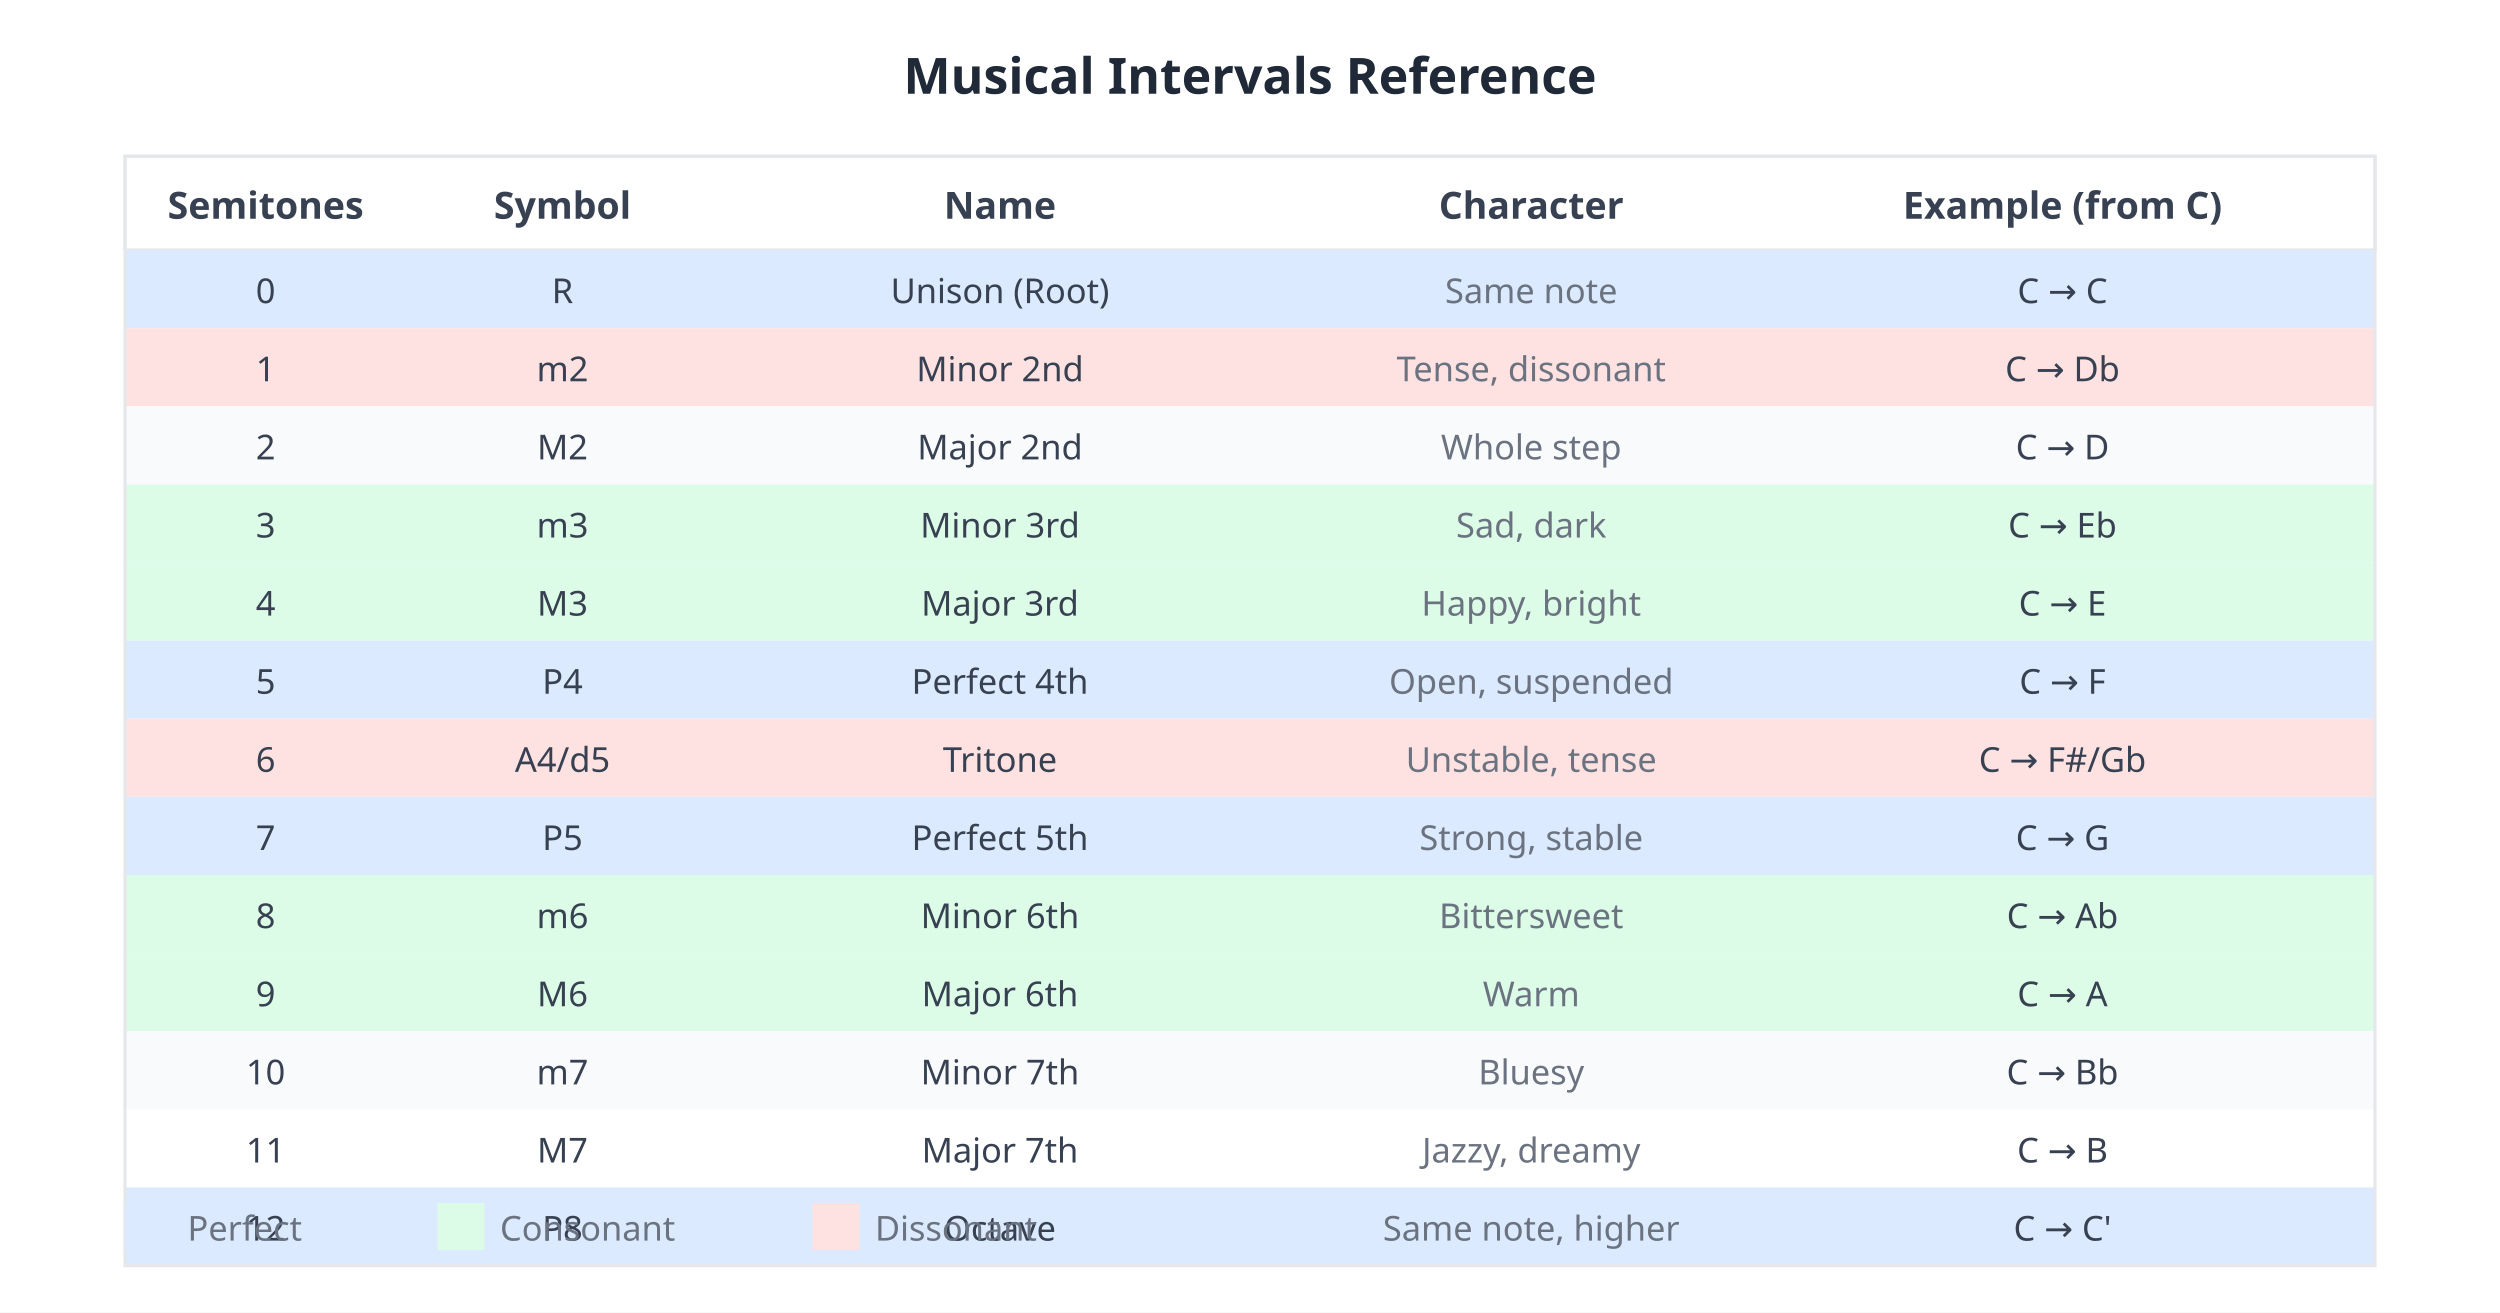
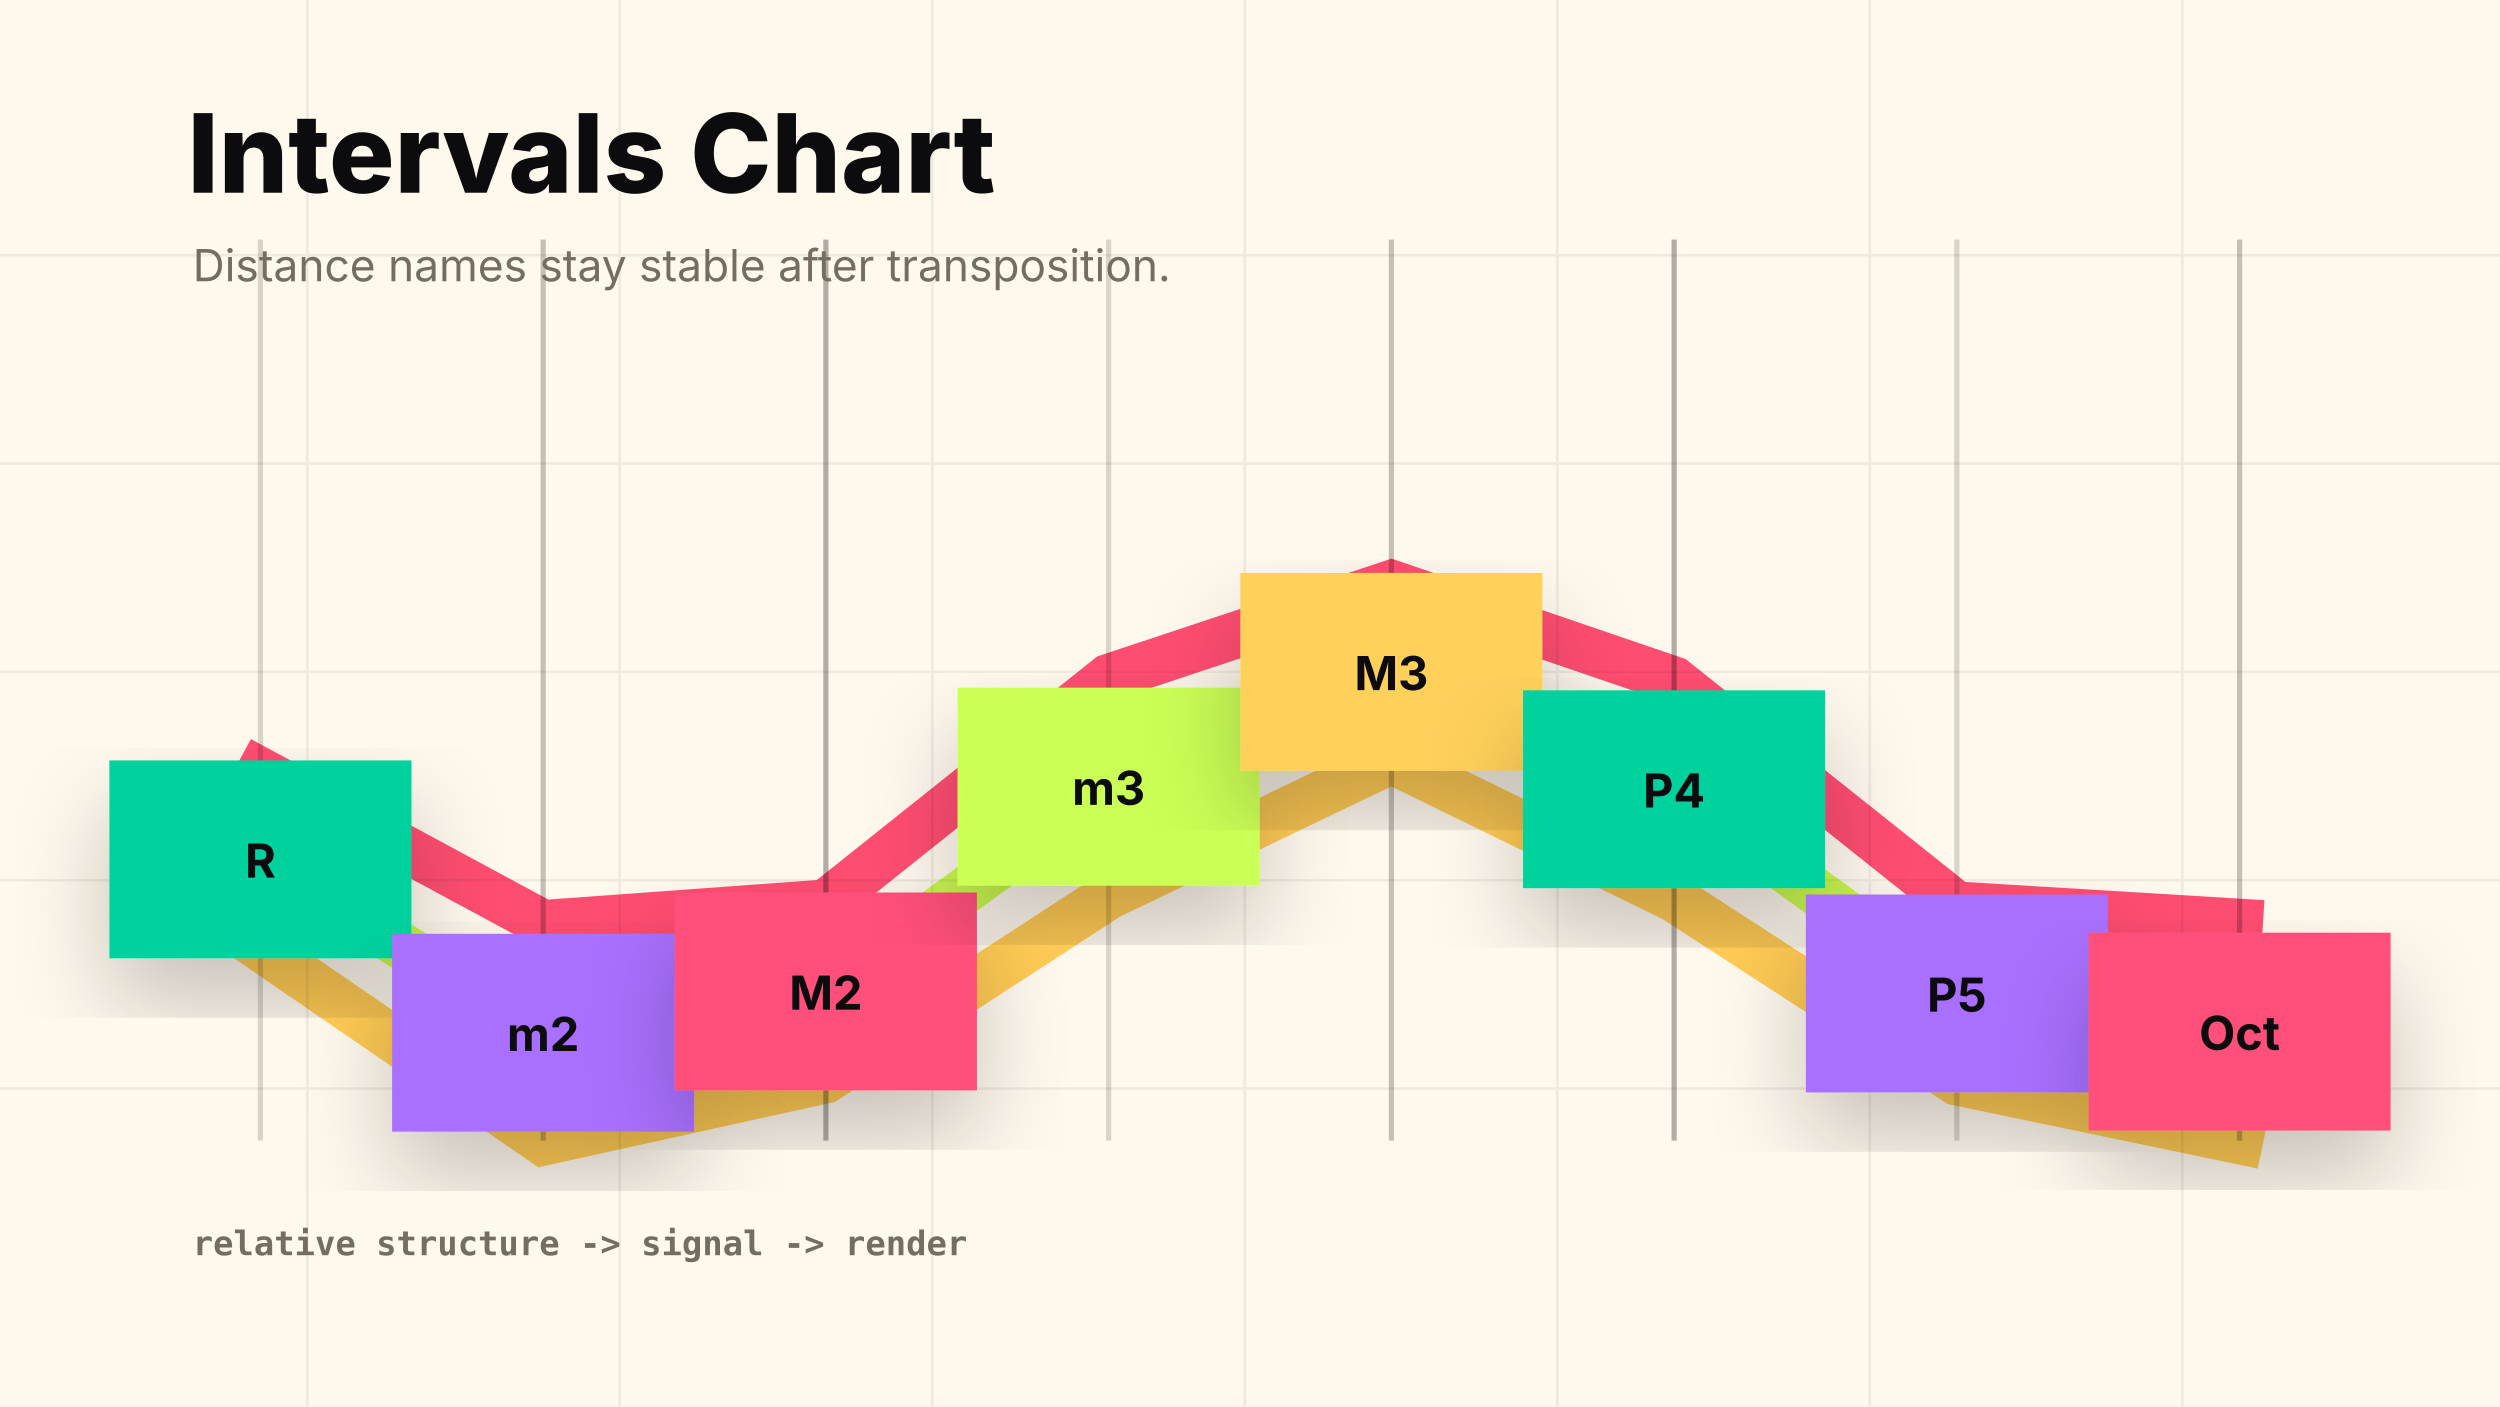
- <svg xmlns="http://www.w3.org/2000/svg" viewBox="0 0 800 420">
+ <svg xmlns="http://www.w3.org/2000/svg" viewBox="0 0 960 540" role="img" aria-labelledby="title desc">
  <style>
-     .bg { fill: #ffffff; }
-     .main-title { font: bold 16px sans-serif; fill: #1f2937; }
-     .header { font: bold 12px sans-serif; fill: #374151; }
-     .cell { font: 11px sans-serif; fill: #374151; }
-     .cell-light { font: 11px sans-serif; fill: #6b7280; }
-     .row-bg { fill: #f9fafb; }
-     .row-bg-alt { fill: #ffffff; }
-     .border { stroke: #e5e7eb; stroke-width: 1; fill: none; }
-     .consonant { fill: #dcfce7; }
-     .dissonant { fill: #fee2e2; }
-     .perfect { fill: #dbeafe; }
- 
-     @media (prefers-color-scheme: dark) {
-       .bg { fill: #1f2937; }
-       .main-title { fill: #f3f4f6; }
-       .header { fill: #e5e7eb; }
-       .cell { fill: #e5e7eb; }
-       .cell-light { fill: #9ca3af; }
-       .row-bg { fill: #374151; }
-       .row-bg-alt { fill: #1f2937; }
-       .border { stroke: #4b5563; }
-       .consonant { fill: #166534; }
-       .dissonant { fill: #991b1b; }
-       .perfect { fill: #1e40af; }
-     }
-   </style>
-   <rect width="800" height="420" class="bg" />
-   <text x="400" y="30" text-anchor="middle" class="main-title">Musical Intervals Reference</text>
-   <g transform="translate(40, 50)">
-     <rect x="0" y="0" width="720" height="30" fill="#f3f4f6" class="border" />
-     <text x="45" y="20" text-anchor="middle" class="header">Semitones</text>
-     <text x="140" y="20" text-anchor="middle" class="header">Symbol</text>
-     <text x="280" y="20" text-anchor="middle" class="header">Name</text>
-     <text x="450" y="20" text-anchor="middle" class="header">Character</text>
-     <text x="620" y="20" text-anchor="middle" class="header">Example (from C)</text>
-     <rect x="0" y="30" width="720" height="25" class="row-bg perfect" />
-     <text x="45" y="47" text-anchor="middle" class="cell">0</text>
-     <text x="140" y="47" text-anchor="middle" class="cell">R</text>
-     <text x="280" y="47" text-anchor="middle" class="cell">Unison (Root)</text>
-     <text x="450" y="47" text-anchor="middle" class="cell-light">Same note</text>
-     <text x="620" y="47" text-anchor="middle" class="cell">C → C</text>
-     <rect x="0" y="55" width="720" height="25" class="row-bg-alt dissonant" />
-     <text x="45" y="72" text-anchor="middle" class="cell">1</text>
-     <text x="140" y="72" text-anchor="middle" class="cell">m2</text>
-     <text x="280" y="72" text-anchor="middle" class="cell">Minor 2nd</text>
-     <text x="450" y="72" text-anchor="middle" class="cell-light">Tense, dissonant</text>
-     <text x="620" y="72" text-anchor="middle" class="cell">C → Db</text>
-     <rect x="0" y="80" width="720" height="25" class="row-bg" />
-     <text x="45" y="97" text-anchor="middle" class="cell">2</text>
-     <text x="140" y="97" text-anchor="middle" class="cell">M2</text>
-     <text x="280" y="97" text-anchor="middle" class="cell">Major 2nd</text>
-     <text x="450" y="97" text-anchor="middle" class="cell-light">Whole step</text>
-     <text x="620" y="97" text-anchor="middle" class="cell">C → D</text>
-     <rect x="0" y="105" width="720" height="25" class="row-bg-alt consonant" />
-     <text x="45" y="122" text-anchor="middle" class="cell">3</text>
-     <text x="140" y="122" text-anchor="middle" class="cell">m3</text>
-     <text x="280" y="122" text-anchor="middle" class="cell">Minor 3rd</text>
-     <text x="450" y="122" text-anchor="middle" class="cell-light">Sad, dark</text>
-     <text x="620" y="122" text-anchor="middle" class="cell">C → Eb</text>
-     <rect x="0" y="130" width="720" height="25" class="row-bg consonant" />
-     <text x="45" y="147" text-anchor="middle" class="cell">4</text>
-     <text x="140" y="147" text-anchor="middle" class="cell">M3</text>
-     <text x="280" y="147" text-anchor="middle" class="cell">Major 3rd</text>
-     <text x="450" y="147" text-anchor="middle" class="cell-light">Happy, bright</text>
-     <text x="620" y="147" text-anchor="middle" class="cell">C → E</text>
-     <rect x="0" y="155" width="720" height="25" class="row-bg-alt perfect" />
-     <text x="45" y="172" text-anchor="middle" class="cell">5</text>
-     <text x="140" y="172" text-anchor="middle" class="cell">P4</text>
-     <text x="280" y="172" text-anchor="middle" class="cell">Perfect 4th</text>
-     <text x="450" y="172" text-anchor="middle" class="cell-light">Open, suspended</text>
-     <text x="620" y="172" text-anchor="middle" class="cell">C → F</text>
-     <rect x="0" y="180" width="720" height="25" class="row-bg dissonant" />
-     <text x="45" y="197" text-anchor="middle" class="cell">6</text>
-     <text x="140" y="197" text-anchor="middle" class="cell">A4/d5</text>
-     <text x="280" y="197" text-anchor="middle" class="cell">Tritone</text>
-     <text x="450" y="197" text-anchor="middle" class="cell-light">Unstable, tense</text>
-     <text x="620" y="197" text-anchor="middle" class="cell">C → F#/Gb</text>
-     <rect x="0" y="205" width="720" height="25" class="row-bg-alt perfect" />
-     <text x="45" y="222" text-anchor="middle" class="cell">7</text>
-     <text x="140" y="222" text-anchor="middle" class="cell">P5</text>
-     <text x="280" y="222" text-anchor="middle" class="cell">Perfect 5th</text>
-     <text x="450" y="222" text-anchor="middle" class="cell-light">Strong, stable</text>
-     <text x="620" y="222" text-anchor="middle" class="cell">C → G</text>
-     <rect x="0" y="230" width="720" height="25" class="row-bg consonant" />
-     <text x="45" y="247" text-anchor="middle" class="cell">8</text>
-     <text x="140" y="247" text-anchor="middle" class="cell">m6</text>
-     <text x="280" y="247" text-anchor="middle" class="cell">Minor 6th</text>
-     <text x="450" y="247" text-anchor="middle" class="cell-light">Bittersweet</text>
-     <text x="620" y="247" text-anchor="middle" class="cell">C → Ab</text>
-     <rect x="0" y="255" width="720" height="25" class="row-bg-alt consonant" />
-     <text x="45" y="272" text-anchor="middle" class="cell">9</text>
-     <text x="140" y="272" text-anchor="middle" class="cell">M6</text>
-     <text x="280" y="272" text-anchor="middle" class="cell">Major 6th</text>
-     <text x="450" y="272" text-anchor="middle" class="cell-light">Warm</text>
-     <text x="620" y="272" text-anchor="middle" class="cell">C → A</text>
-     <rect x="0" y="280" width="720" height="25" class="row-bg" />
-     <text x="45" y="297" text-anchor="middle" class="cell">10</text>
-     <text x="140" y="297" text-anchor="middle" class="cell">m7</text>
-     <text x="280" y="297" text-anchor="middle" class="cell">Minor 7th</text>
-     <text x="450" y="297" text-anchor="middle" class="cell-light">Bluesy</text>
-     <text x="620" y="297" text-anchor="middle" class="cell">C → Bb</text>
-     <rect x="0" y="305" width="720" height="25" class="row-bg-alt" />
-     <text x="45" y="322" text-anchor="middle" class="cell">11</text>
-     <text x="140" y="322" text-anchor="middle" class="cell">M7</text>
-     <text x="280" y="322" text-anchor="middle" class="cell">Major 7th</text>
-     <text x="450" y="322" text-anchor="middle" class="cell-light">Jazzy, dreamy</text>
-     <text x="620" y="322" text-anchor="middle" class="cell">C → B</text>
-     <rect x="0" y="330" width="720" height="25" class="row-bg perfect" />
-     <text x="45" y="347" text-anchor="middle" class="cell">12</text>
-     <text x="140" y="347" text-anchor="middle" class="cell">P8</text>
-     <text x="280" y="347" text-anchor="middle" class="cell">Octave</text>
-     <text x="450" y="347" text-anchor="middle" class="cell-light">Same note, higher</text>
-     <text x="620" y="347" text-anchor="middle" class="cell">C → C'</text>
-     <rect x="0" y="0" width="720" height="355" class="border" />
+   :root{color-scheme:light dark}.bg{fill:#fff8ed}.grid{stroke:#0c0b0d;stroke-opacity:.06}.ink{fill:#0c0b0d}.muted{fill:#756c62}.rail{fill:none;stroke-linecap:square;stroke-width:18;mix-blend-mode:multiply}.r0{stroke:#ff4f7a}.r1{stroke:#caff55}.r2{stroke:#ffd05a}.tick{fill:#0c0b0d}.node rect{filter:url(#soft)}.node text{fill:#0c0b0d;font:700 18px ui-sans-serif,-apple-system,BlinkMacSystemFont,'Segoe UI',sans-serif;text-anchor:middle}.mono{font:600 13px ui-monospace,SFMono-Regular,Menlo,monospace}@media(prefers-color-scheme:dark){.bg{fill:#08070a}.grid{stroke:#fff8ed;stroke-opacity:.07}.ink{fill:#fff8ed}.muted{fill:#b5aca1}.rail{mix-blend-mode:screen;opacity:.88}.tick{fill:#fff8ed}.node text{fill:#08070a}}
+ </style>
+   <defs>
+     <filter id="soft" x="-30%" y="-30%" width="160%" height="160%">
+       <feDropShadow dx="0" dy="18" stdDeviation="18" flood-color="#000" flood-opacity=".22" />
+     </filter>
+   </defs>
+   <rect class="bg" width="960" height="540" />
+   <path class="grid" d="M0 98H960M0 178H960M0 258H960M0 338H960M0 418H960M118 0V540M238 0V540M358 0V540M478 0V540M598 0V540M718 0V540M838 0V540" />
+   <rect class="tick" x="99" y="92" width="2" height="346" opacity="0.16" />
+   <rect class="tick" x="207.571" y="92" width="2" height="346" opacity="0.24" />
+   <rect class="tick" x="316.143" y="92" width="2" height="346" opacity="0.32" />
+   <rect class="tick" x="424.714" y="92" width="2" height="346" opacity="0.16" />
+   <rect class="tick" x="533.286" y="92" width="2" height="346" opacity="0.24" />
+   <rect class="tick" x="641.857" y="92" width="2" height="346" opacity="0.32" />
+   <rect class="tick" x="750.429" y="92" width="2" height="346" opacity="0.16" />
+   <rect class="tick" x="859" y="92" width="2" height="346" opacity="0.24" />
+   <text class="ink" x="72" y="74" font-family="ui-sans-serif,-apple-system,BlinkMacSystemFont,'Segoe UI',sans-serif" font-size="42" font-weight="760">Intervals Chart</text>
+   <text class="muted" x="74" y="108" font-family="ui-sans-serif,-apple-system,BlinkMacSystemFont,'Segoe UI',sans-serif" font-size="17">Distance names stay stable after transposition.</text>
+   <text class="muted mono" x="74" y="482">relative structure -&gt; signal -&gt; render</text>
+   <path class="rail r0" d="M 100.0 296.0 L 208.6 354.6 L 317.1 346.7 L 425.7 260.1 L 534.3 224.0 L 642.9 261.1 L 751.4 347.5 L 860.0 354.1" />
+   <path class="rail r1" d="M 100.0 330.0 L 208.6 396.6 L 317.1 380.7 L 425.7 302.1 L 534.3 258.0 L 642.9 303.1 L 751.4 381.5 L 860.0 396.1" />
+   <path class="rail r2" d="M 100.0 364.0 L 208.6 438.6 L 317.1 414.7 L 425.7 344.1 L 534.3 292.0 L 642.9 345.1 L 751.4 415.5 L 860.0 438.1" />
+   <g class="node" transform="translate(42 292)">
+     <rect fill="#00d29e" width="116" height="76" />
+     <text x="58" y="45">R</text>
  </g>
-   <g transform="translate(40, 385)">
-     <rect x="0" y="0" width="15" height="15" class="perfect" />
-     <text x="20" y="12" class="cell-light">Perfect</text>
-     <rect x="100" y="0" width="15" height="15" class="consonant" />
-     <text x="120" y="12" class="cell-light">Consonant</text>
-     <rect x="220" y="0" width="15" height="15" class="dissonant" />
-     <text x="240" y="12" class="cell-light">Dissonant</text>
+   <g class="node" transform="translate(150.5714 358.5716)">
+     <rect fill="#a970ff" width="116" height="76" />
+     <text x="58" y="45">m2</text>
+   </g>
+   <g class="node" transform="translate(259.1429 342.7176)">
+     <rect fill="#ff4f7a" width="116" height="76" />
+     <text x="58" y="45">M2</text>
+   </g>
+   <g class="node" transform="translate(367.7143 264.0675)">
+     <rect fill="#caff55" width="116" height="76" />
+     <text x="58" y="45">m3</text>
+   </g>
+   <g class="node" transform="translate(476.2857 220.0021)">
+     <rect fill="#ffd05a" width="116" height="76" />
+     <text x="58" y="45">M3</text>
+   </g>
+   <g class="node" transform="translate(584.8571 265.0809)">
+     <rect fill="#00d29e" width="116" height="76" />
+     <text x="58" y="45">P4</text>
+   </g>
+   <g class="node" transform="translate(693.4286 343.4896)">
+     <rect fill="#a970ff" width="116" height="76" />
+     <text x="58" y="45">P5</text>
+   </g>
+   <g class="node" transform="translate(802 358.1464)">
+     <rect fill="#ff4f7a" width="116" height="76" />
+     <text x="58" y="45">Oct</text>
  </g>
</svg>
